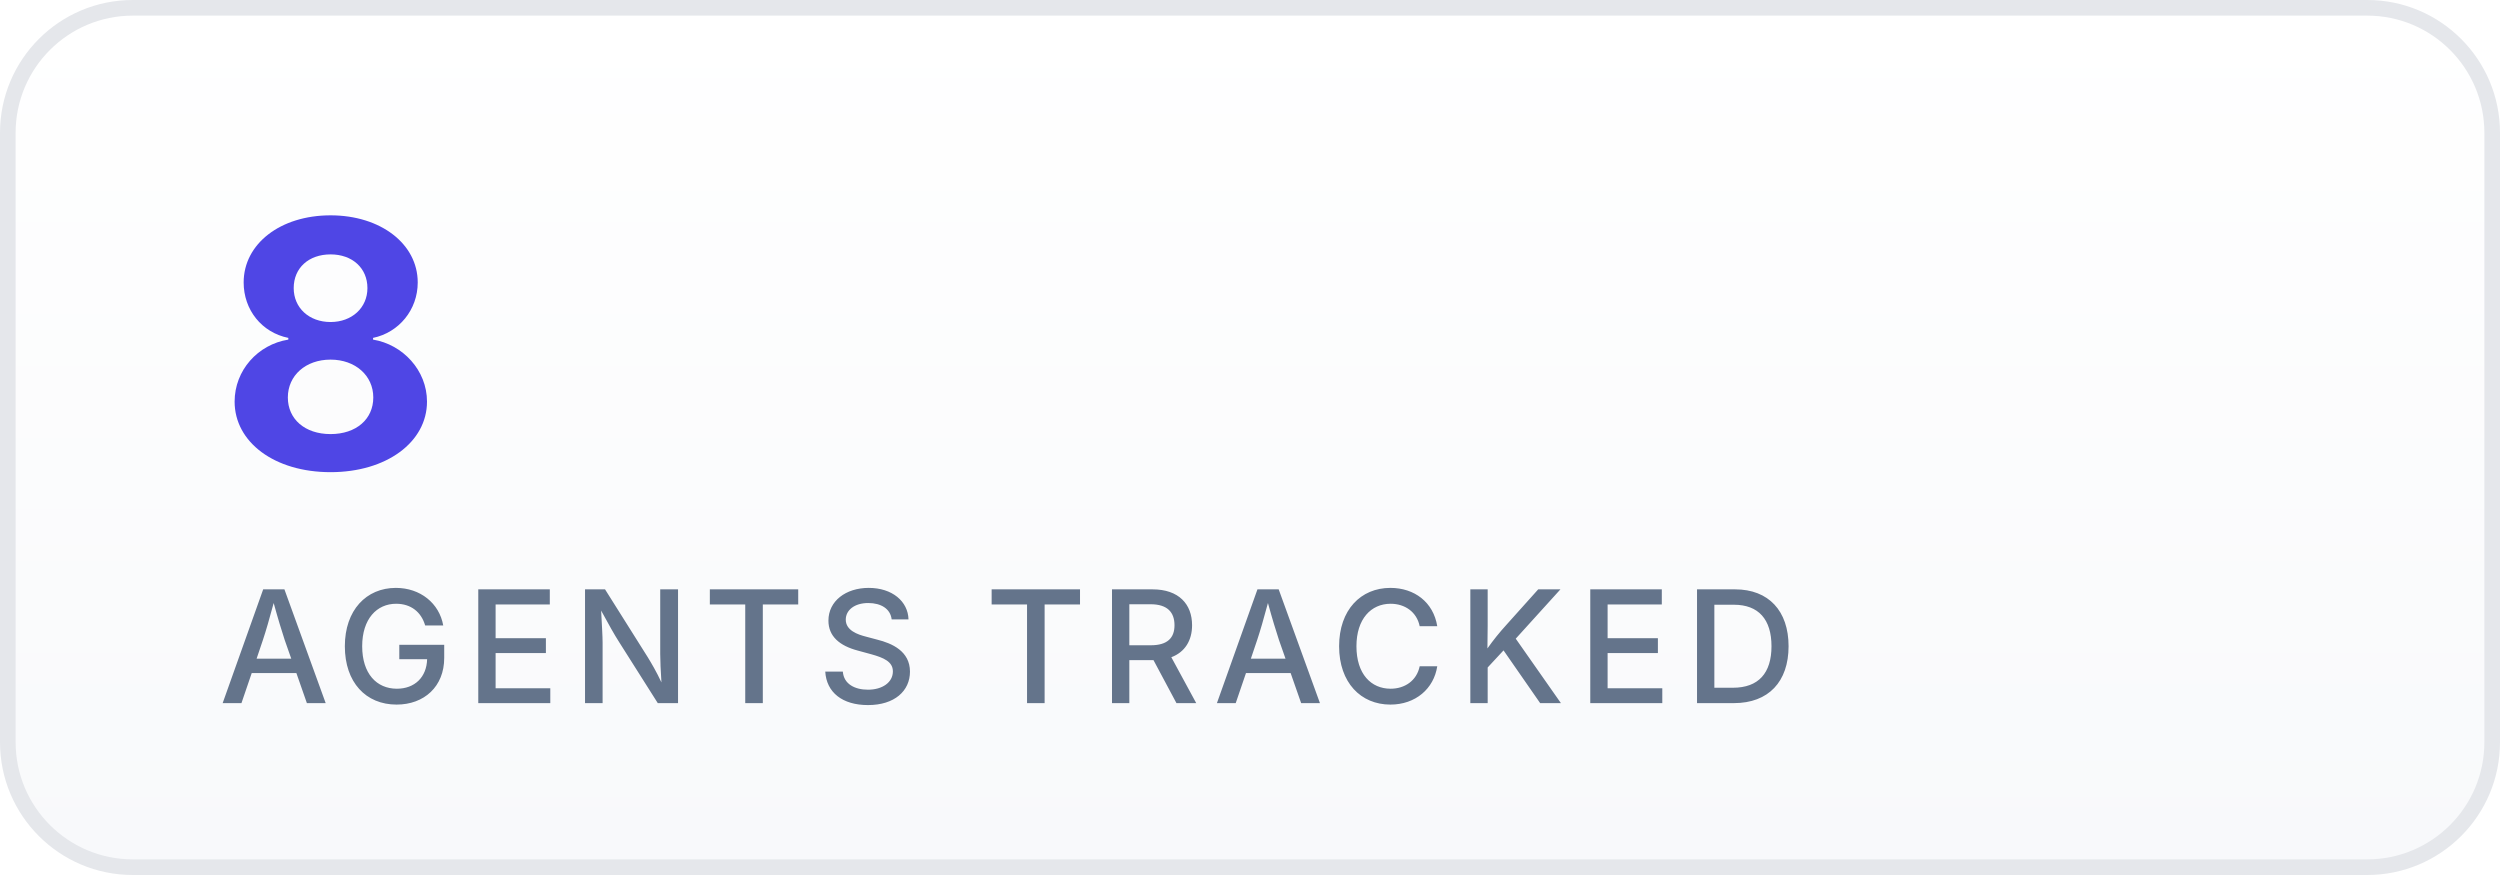
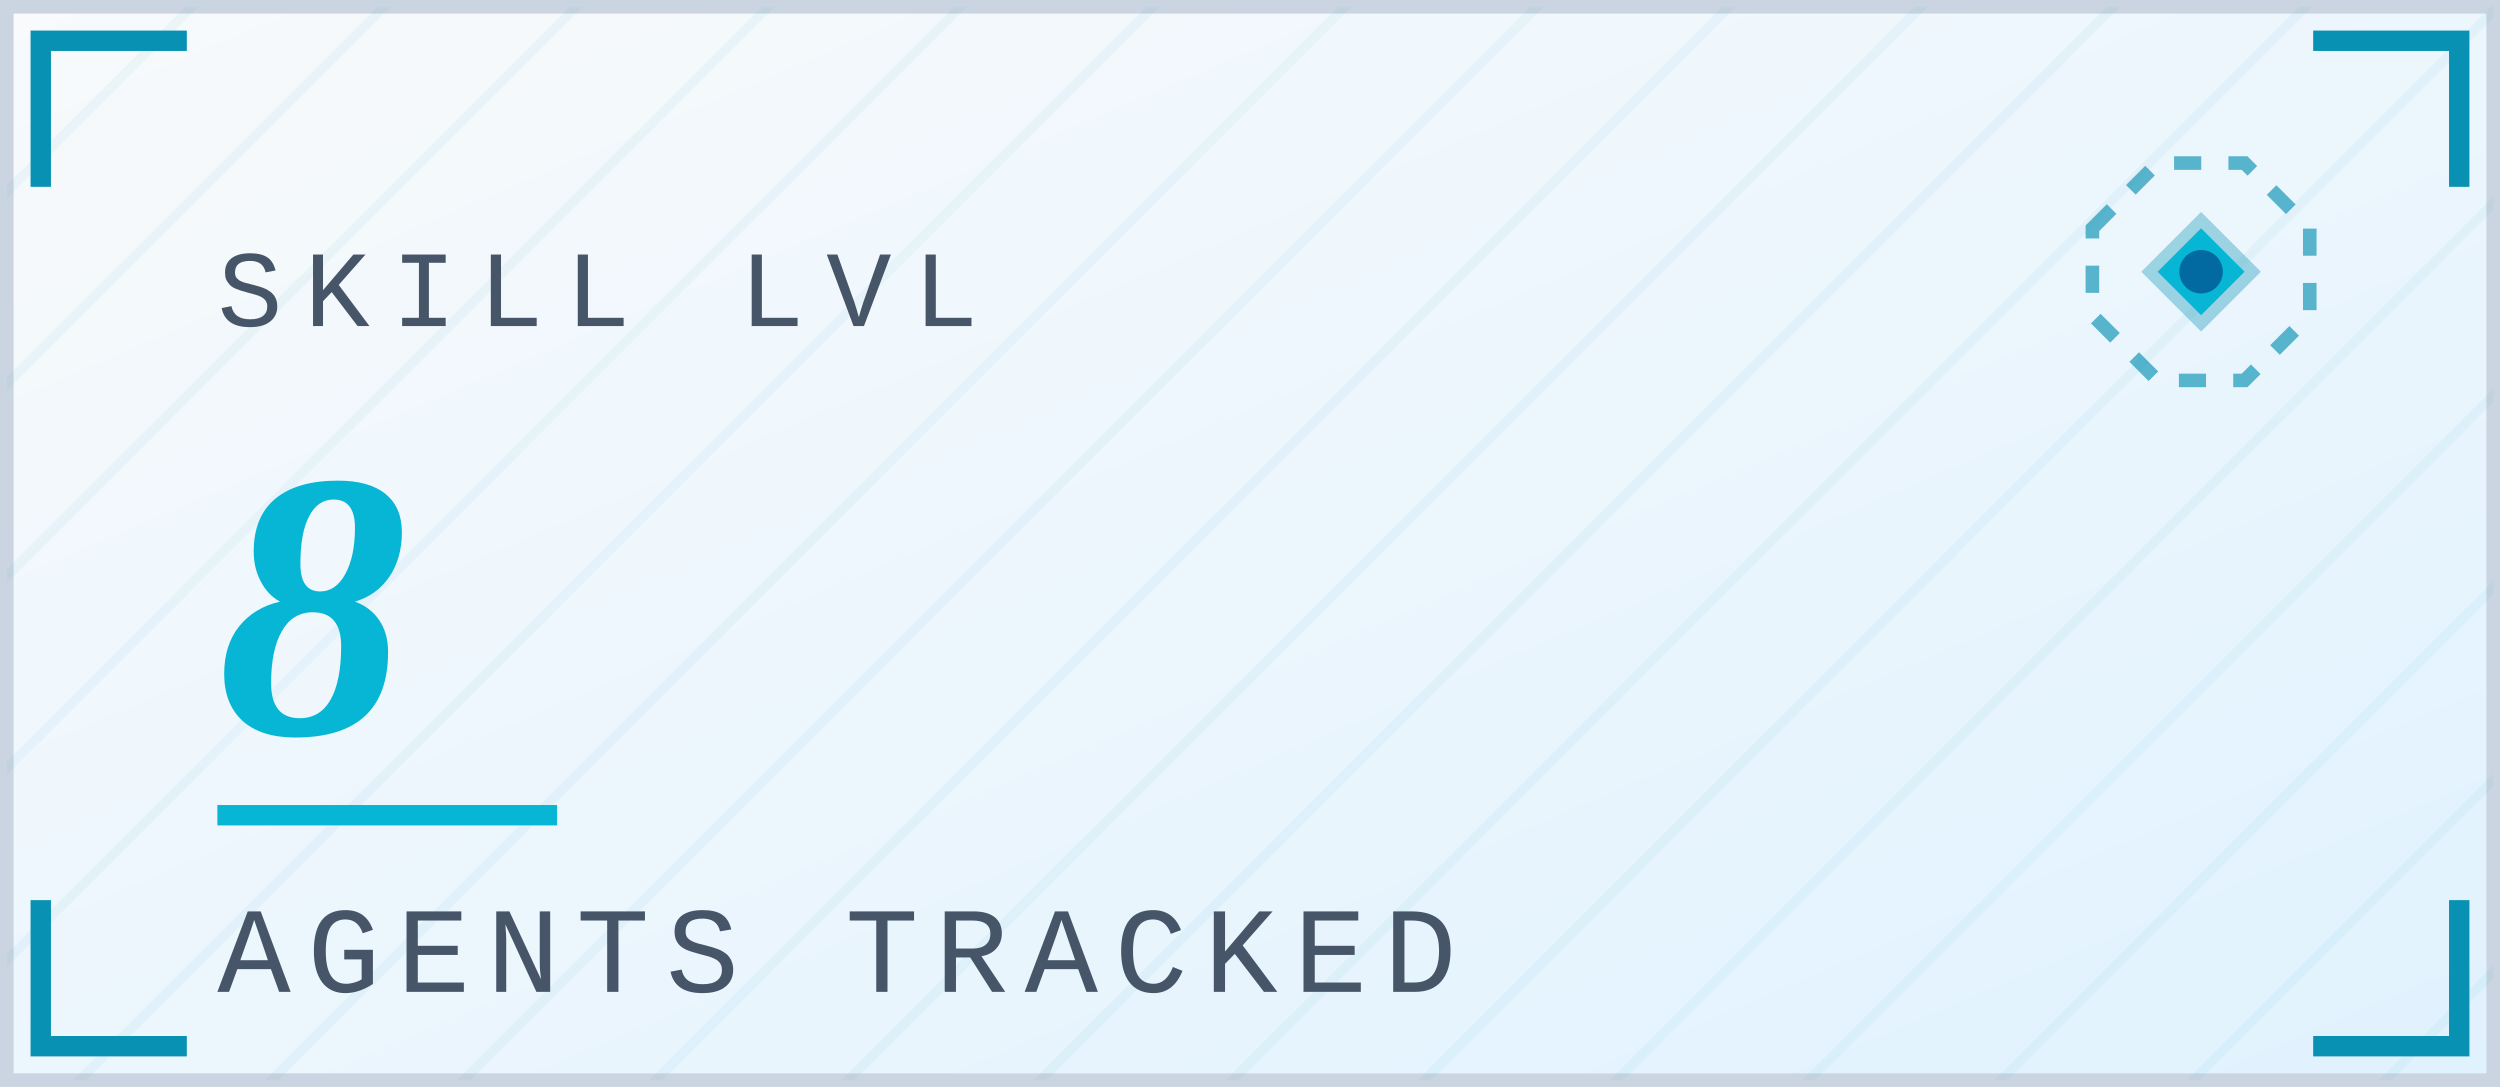
- <svg xmlns="http://www.w3.org/2000/svg" width="160" height="56" viewBox="0 0 160 56">
+ <svg xmlns="http://www.w3.org/2000/svg" width="184" height="80" viewBox="0 0 184 80">
  <defs>
-     <linearGradient id="bg" x1="0" y1="0" x2="0" y2="1">
-       <stop offset="0" stop-color="#FFFFFF" />
-       <stop offset="1" stop-color="#F8F9FB" />
+     <linearGradient id="bg" x1="0" y1="0" x2="1" y2="1">
+       <stop offset="0" stop-color="#F8FAFC" />
+       <stop offset="1" stop-color="#E0F2FE" />
    </linearGradient>
+     <linearGradient id="titleGrad" x1="0" y1="0" x2="1" y2="0">
+       <stop offset="0" stop-color="#0F172A" />
+       <stop offset="1" stop-color="#0369A1" />
+     </linearGradient>
+     <linearGradient id="shim" x1="0" y1="0" x2="1" y2="0">
+       <stop offset="0" stop-color="#0891B2" stop-opacity="0" />
+       <stop offset="0.5" stop-color="#06B6D4" stop-opacity="0.75" />
+       <stop offset="1" stop-color="#0891B2" stop-opacity="0" />
+     </linearGradient>
+     <pattern id="grid" patternUnits="userSpaceOnUse" width="10" height="10" patternTransform="rotate(45)">
+       <line x1="0" y1="0" x2="0" y2="10" stroke="#0891B2" stroke-width="1.4" opacity="0.05" />
+     </pattern>
  </defs>
-   <rect x="0.5" y="0.5" width="159" height="55" rx="8" ry="8" fill="url(#bg)" stroke="#E5E7EB" />
-   <text x="14" y="30" font-family="-apple-system, BlinkMacSystemFont, 'Segoe UI', sans-serif" font-size="22" font-weight="700" fill="#4F46E5">8</text>
-   <text x="14" y="45" font-family="-apple-system, BlinkMacSystemFont, 'Segoe UI', sans-serif" font-size="10" font-weight="500" letter-spacing="0.8" fill="#64748B">AGENTS TRACKED</text>
+   <rect x="0.5" y="0.5" width="183" height="79" fill="url(#bg)" stroke="#CBD5E1" />
+   <rect x="0.5" y="0.5" width="183" height="79" fill="url(#grid)" />
+   <path d="M 3 13 L 3 3 L 13 3" stroke="#0891B2" stroke-width="1.5" fill="none" stroke-linecap="square" />
+   <path d="M 171 3 L 181 3 L 181 13" stroke="#0891B2" stroke-width="1.5" fill="none" stroke-linecap="square" />
+   <path d="M 3 67 L 3 77 L 13 77" stroke="#0891B2" stroke-width="1.5" fill="none" stroke-linecap="square" />
+   <path d="M 171 77 L 181 77 L 181 67" stroke="#0891B2" stroke-width="1.5" fill="none" stroke-linecap="square" />
+   <g transform="translate(162 20)">
+     <polygon points="-8,-3.2 -3.2,-8 3.2,-8 8,-3.2 8,3.2 3.2,8 -3.2,8 -8,3.2" fill="none" stroke="#0891B2" stroke-width="1" stroke-dasharray="2 2" opacity="0.65" />
+     <polygon points="0,-4.4 4.4,0 0,4.4 -4.4,0" fill="#0891B2" opacity="0.35" />
+     <polygon points="0,-3.2 3.2,0 0,3.2 -3.2,0" fill="#06B6D4" />
+     <circle cx="0" cy="0" r="1.6" fill="#0369A1" />
+   </g>
+   <text x="16" y="24" font-family="'SF Mono', Menlo, Consolas, 'Courier New', monospace" font-size="8" letter-spacing="1.6" fill="#475569">SKILL LVL</text>
+   <text x="16" y="54" font-family="Georgia, 'Crimson Text', 'Times New Roman', serif" font-style="italic" font-size="28" font-weight="700" fill="#06B6D4">8</text>
+   <line x1="16" y1="60" x2="41" y2="60" stroke="#06B6D4" stroke-width="1.5" />
+   <text x="16" y="73" font-family="'SF Mono', Menlo, Consolas, 'Courier New', monospace" font-size="9" letter-spacing="1.2" fill="#475569">AGENTS TRACKED</text>
</svg>
